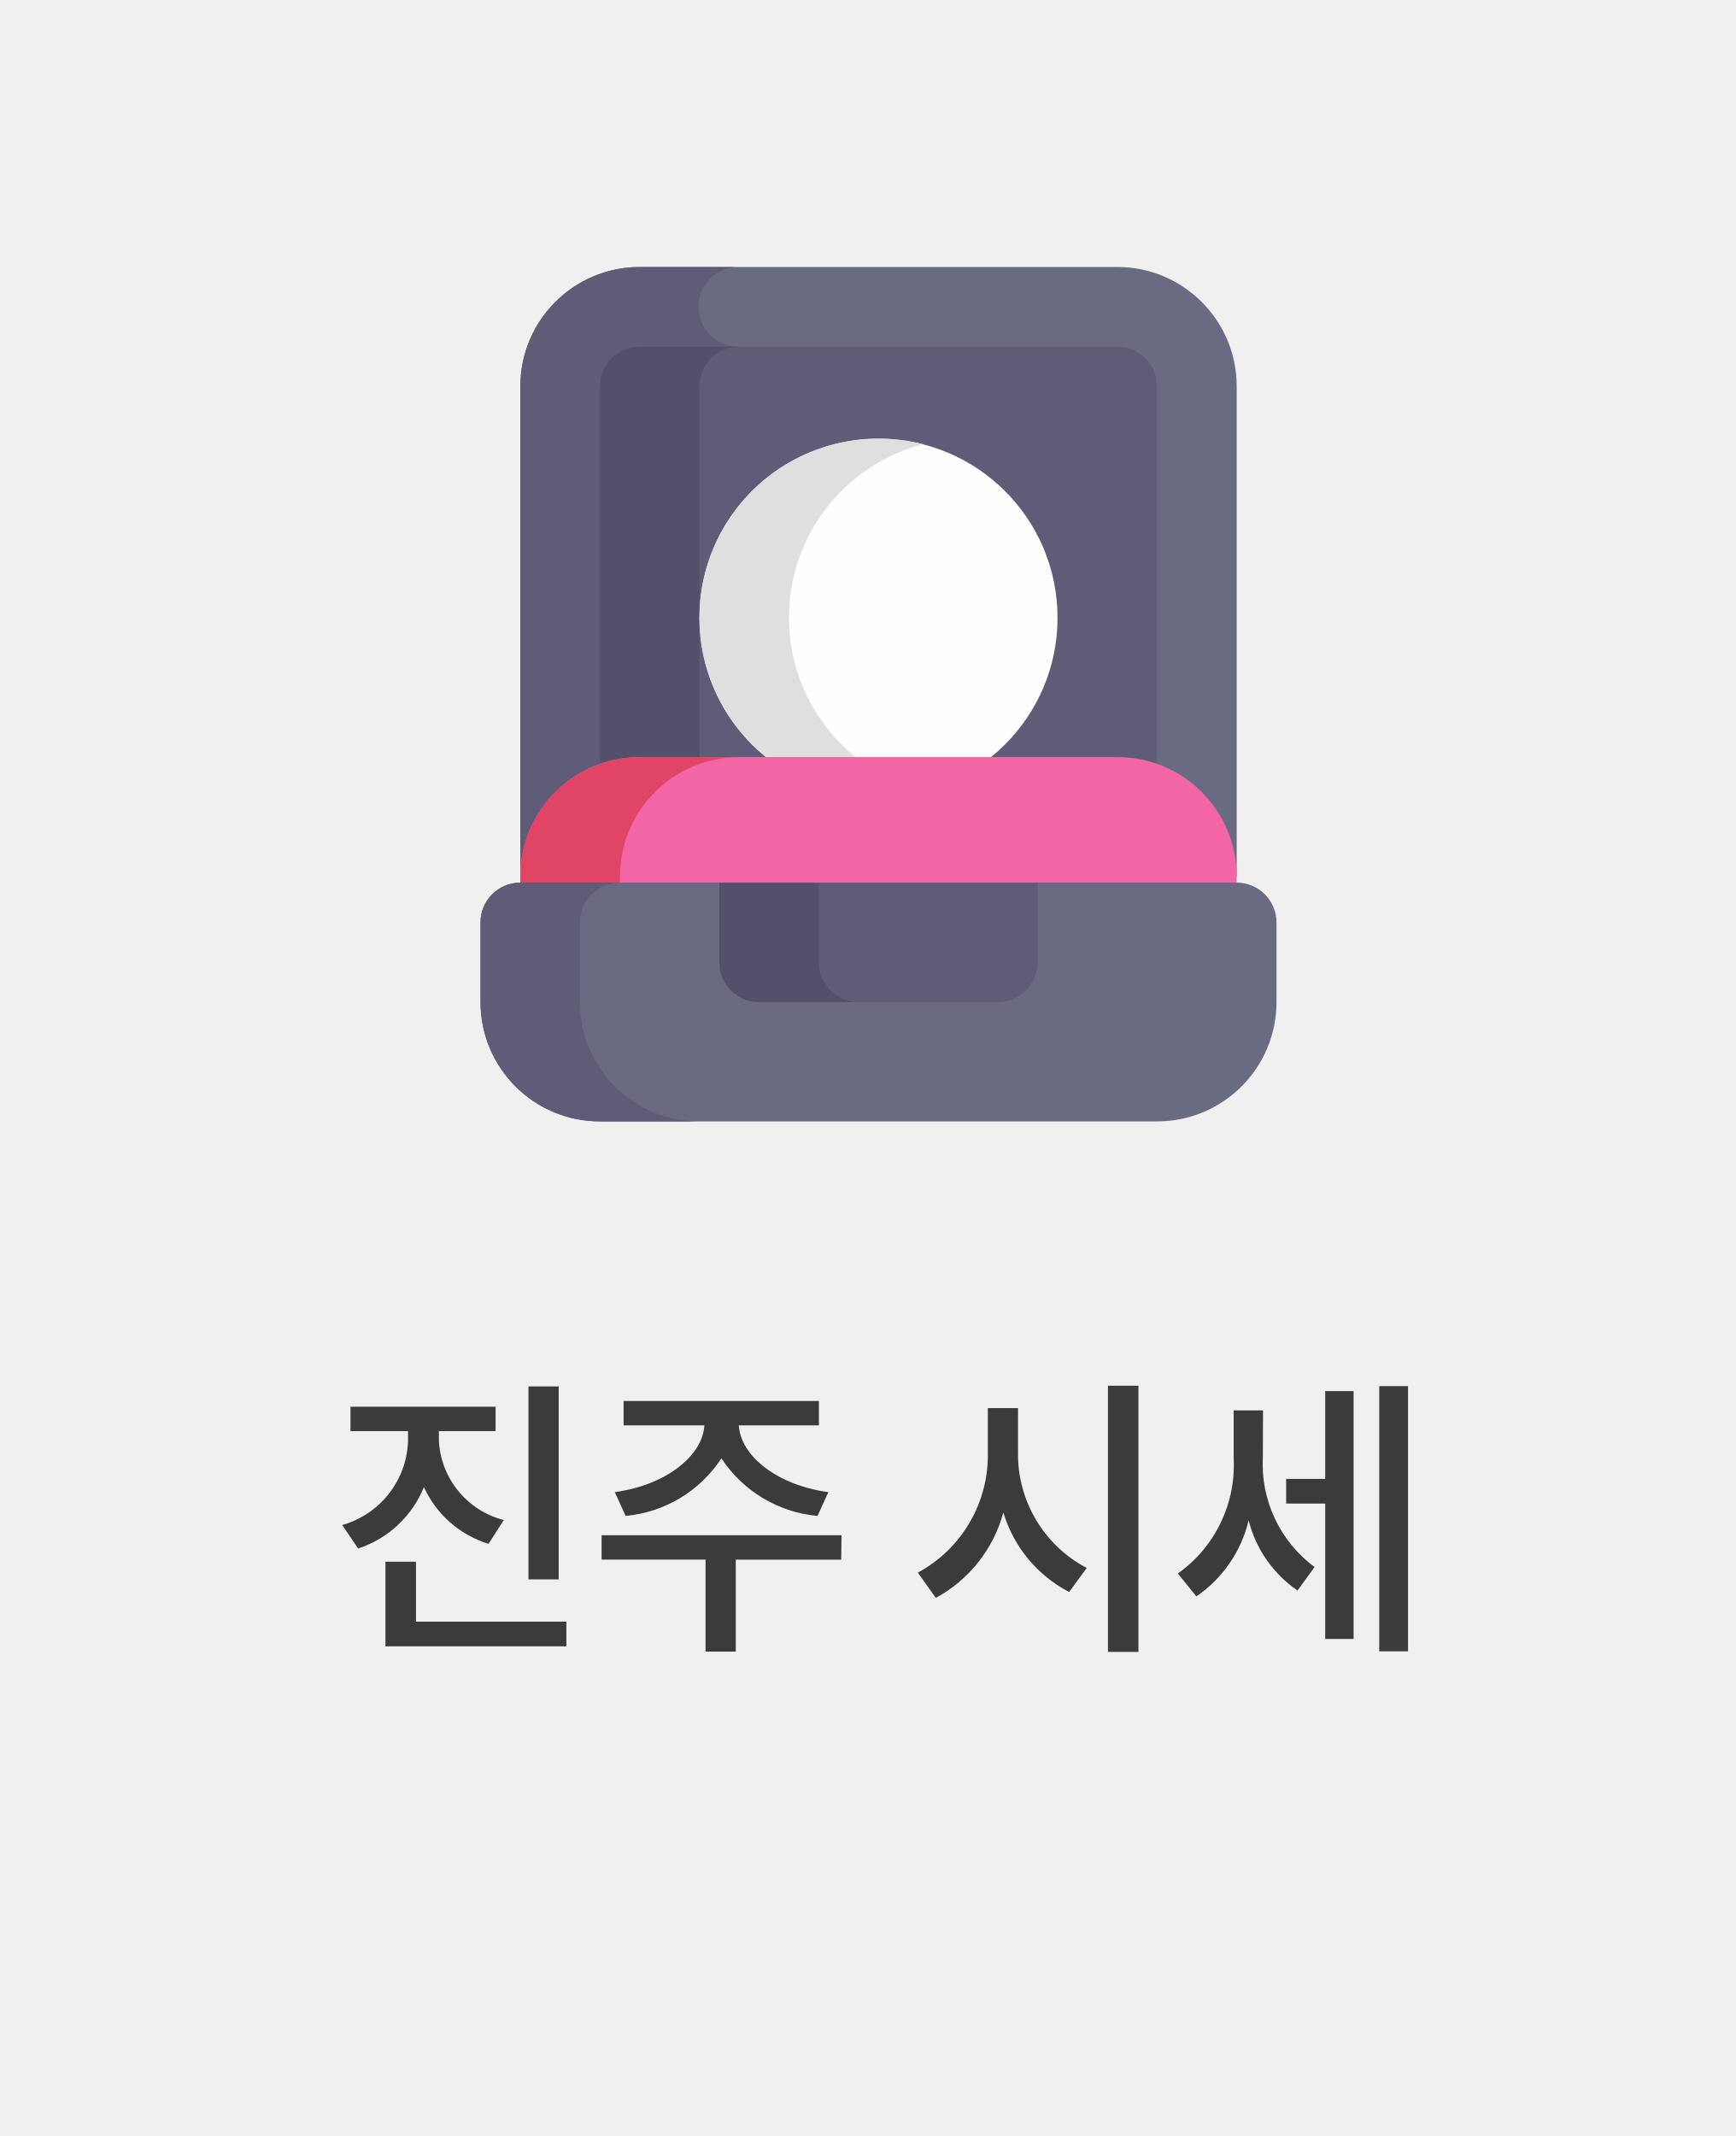
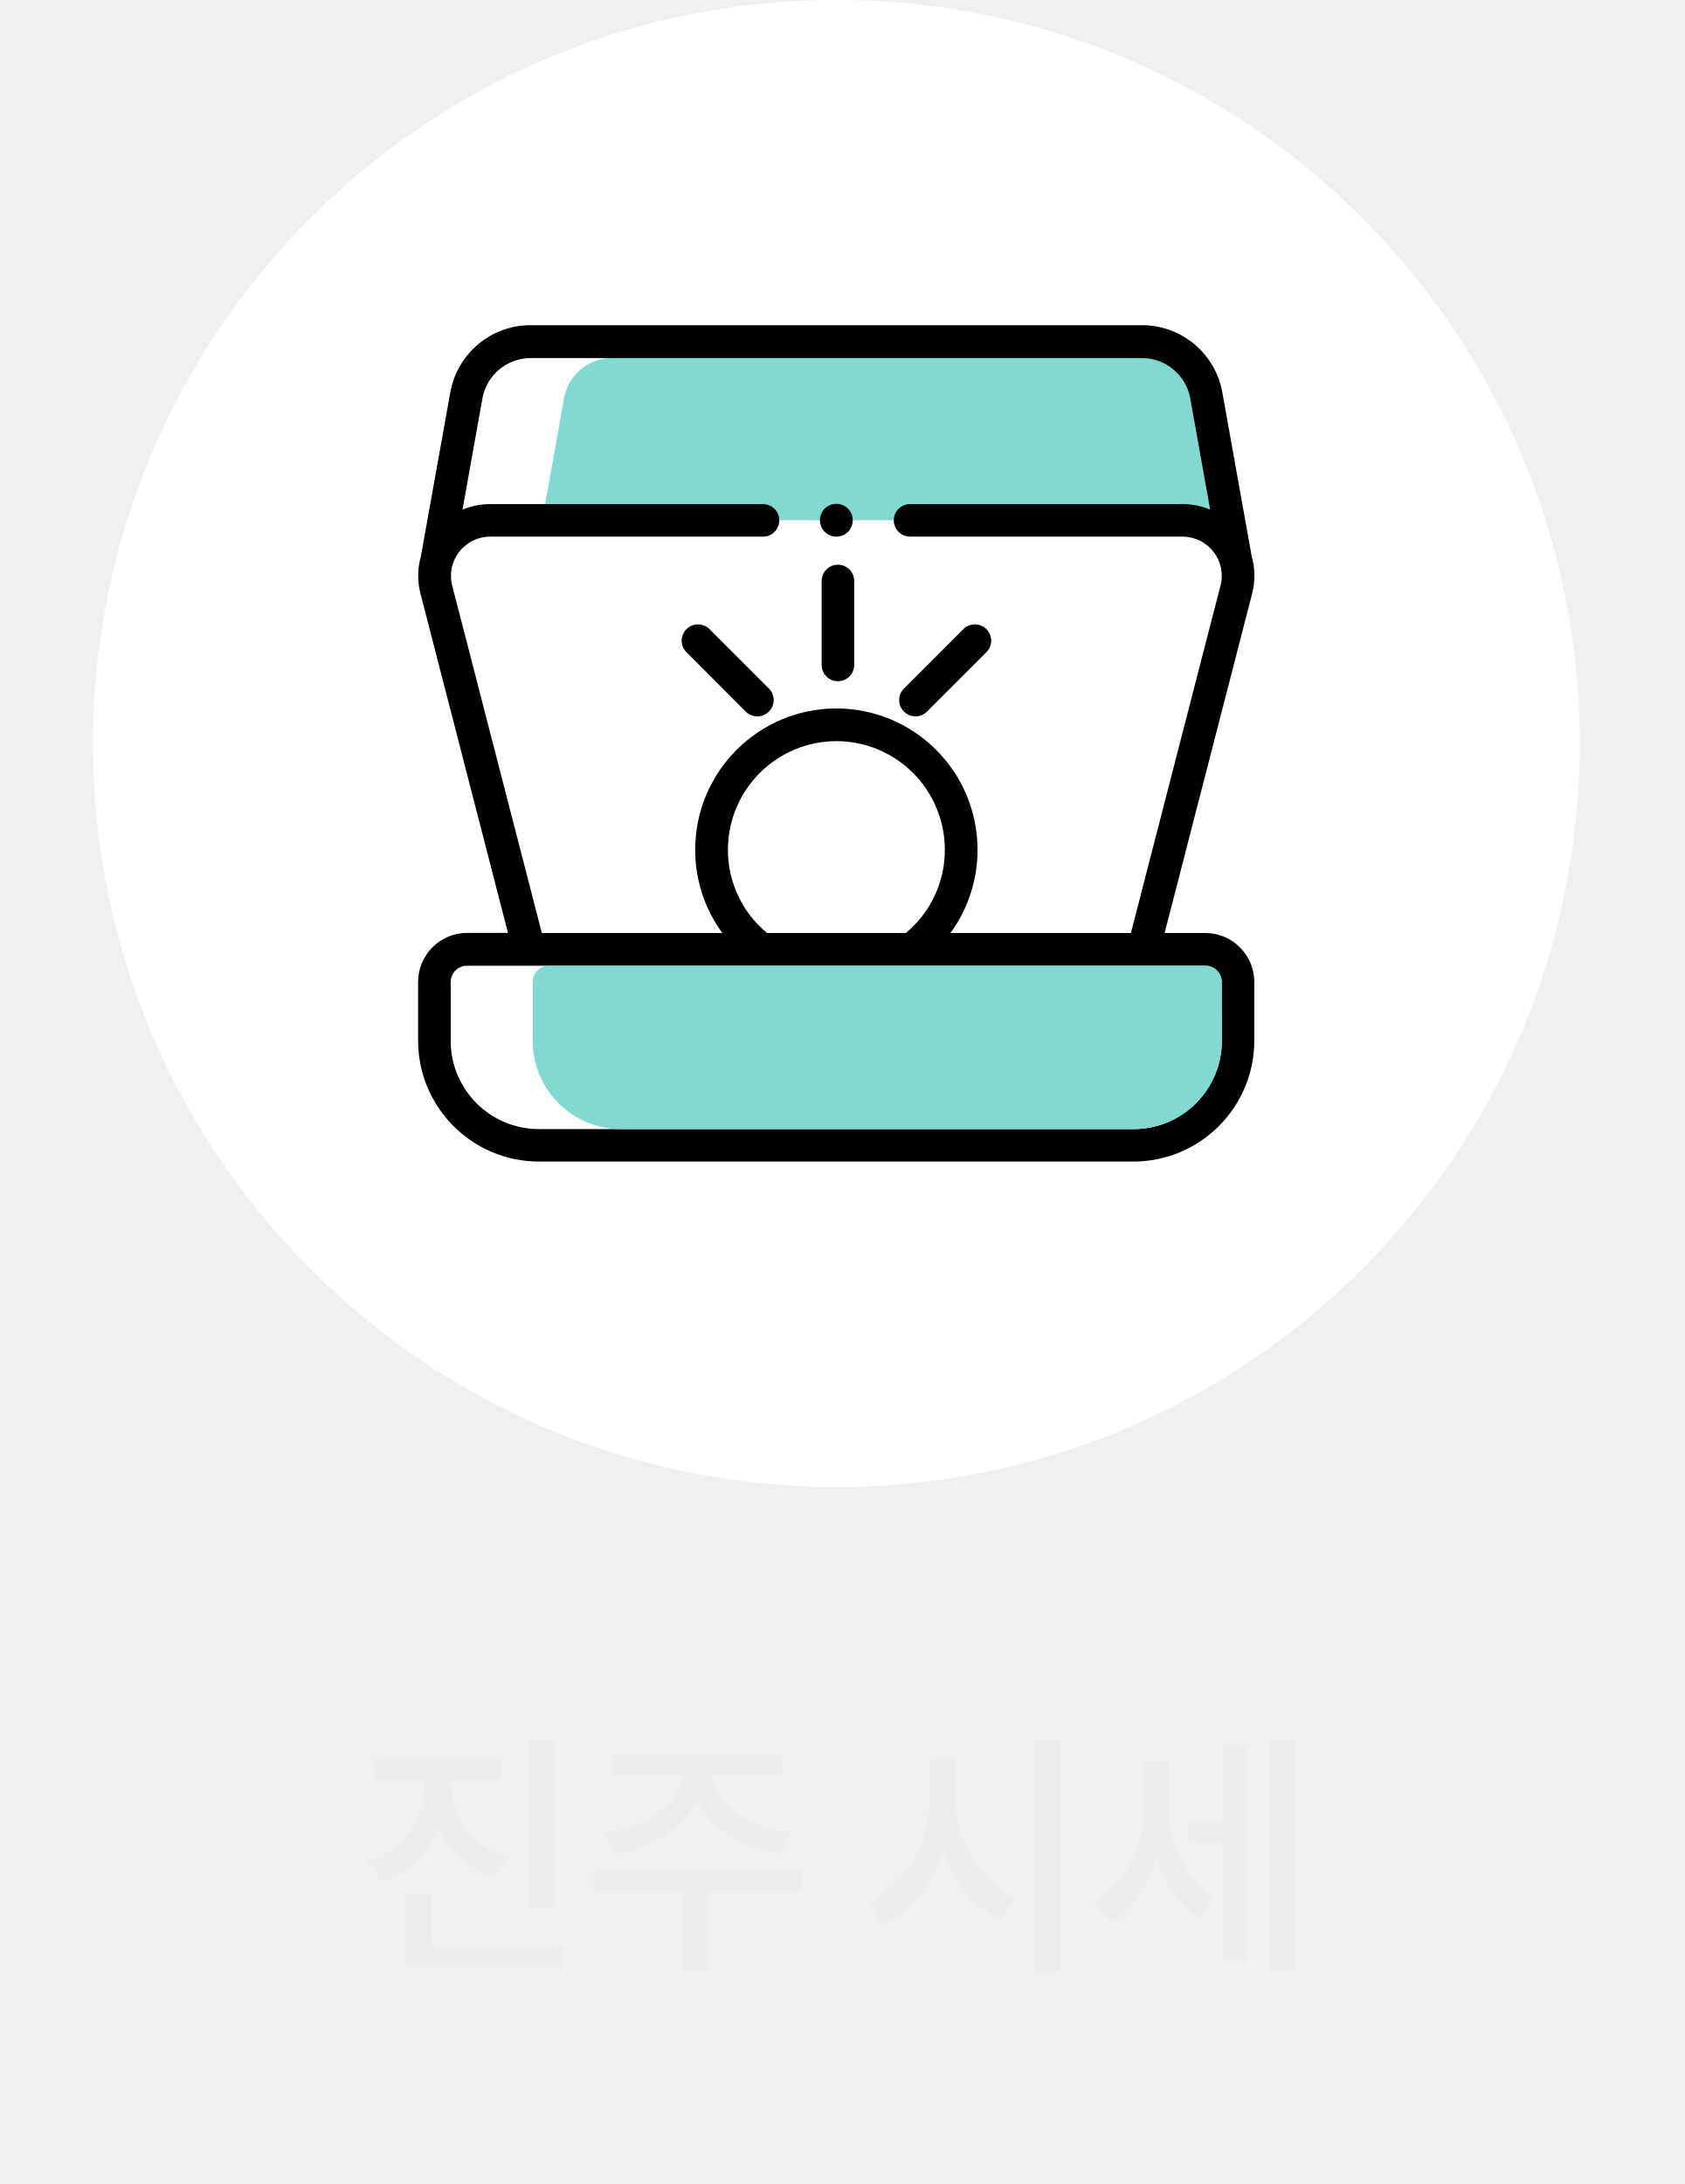
- <svg xmlns="http://www.w3.org/2000/svg" width="65" height="80" viewBox="0 0 65 80">
-   <g id="진주시세" transform="translate(-260 -454)">
-     <rect id="진주시세_영역" width="65" height="80" rx="20" transform="translate(260 454)" fill="#fff" opacity="0" />
-     <path id="패스_643" data-name="패스 643" d="M-12.073-9.075h-1.133v7.227h1.133ZM-14.13-4.07a3.239,3.239,0,0,1-2.431-2.97V-7.4h2.123v-.913h-5.434V-7.4h2.156v.363A3.388,3.388,0,0,1-20.18-3.883l.594.88a4,4,0,0,0,2.464-2.3A3.928,3.928,0,0,0-14.7-3.179ZM-17.419-.264V-2.508h-1.144V.66h6.776V-.264Zm7.854-3.96A4.814,4.814,0,0,0-5.979-6.38a4.836,4.836,0,0,0,3.6,2.156l.407-.891c-1.892-.253-3.289-1.342-3.355-2.5h3v-.913H-9.642v.913h3.025c-.066,1.155-1.463,2.244-3.355,2.5ZM-1.48-3.5h-8.987v.913h3.894V.858H-5.44V-2.585h3.949ZM5.131-8.261H4v1.628A5,5,0,0,1,1.38-2.1l.671.946a5.163,5.163,0,0,0,2.53-3.2A4.959,4.959,0,0,0,7.045-1.375l.66-.9A4.812,4.812,0,0,1,5.131-6.633ZM8.5-9.1V.869H9.641V-9.1Zm5.808.924h-1.1V-6.38a4.969,4.969,0,0,1-2.09,4.312l.693.858a4.787,4.787,0,0,0,1.958-2.849A4.531,4.531,0,0,0,15.6-1.43l.638-.88a4.8,4.8,0,0,1-1.936-4.125ZM16.637-5.61H15.174v.924h1.463V.385H17.7V-8.9H16.637Zm2.024-3.476V.847h1.078V-9.086Z" transform="translate(293 515)" fill="#3b3b3b" />
-     <g id="진주아이콘" transform="translate(-102.578 263.881)">
-       <g id="그룹_121" data-name="그룹 121">
-         <path id="패스_326" data-name="패스 326" d="M404.426,200.119H386.54a4.472,4.472,0,0,0-4.472,4.472v18.354H408.9V204.591A4.472,4.472,0,0,0,404.426,200.119Z" fill="#6b6a83" />
-       </g>
-       <g id="그룹_122" data-name="그룹 122">
-         <path id="패스_327" data-name="패스 327" d="M390.267,203.1a1.491,1.491,0,1,1,0-2.981H386.54a4.472,4.472,0,0,0-4.472,4.472v18.354h8.2Z" fill="#5f5c77" />
-       </g>
-       <g id="그룹_123" data-name="그룹 123">
-         <path id="패스_328" data-name="패스 328" d="M385.049,222.945V204.591a1.493,1.493,0,0,1,1.491-1.491h17.886a1.493,1.493,0,0,1,1.49,1.491v18.354Z" fill="#5f5c77" />
-       </g>
-       <g id="그룹_124" data-name="그룹 124">
-         <path id="패스_329" data-name="패스 329" d="M390.267,203.1H386.54a1.492,1.492,0,0,0-1.491,1.491v18.354h3.726V204.591A1.493,1.493,0,0,1,390.267,203.1Z" fill="#52506a" />
-       </g>
-       <g id="그룹_125" data-name="그룹 125">
-         <path id="패스_330" data-name="패스 330" d="M395.482,206.55a6.707,6.707,0,1,1-6.707,6.707A6.707,6.707,0,0,1,395.482,206.55Z" fill="#fefefe" />
-       </g>
-       <g id="그룹_126" data-name="그룹 126">
-         <path id="패스_331" data-name="패스 331" d="M392.129,213.257a6.711,6.711,0,0,1,5.031-6.5,6.708,6.708,0,1,0,0,12.992,6.71,6.71,0,0,1-5.031-6.5Z" fill="#dfdfdf" />
-       </g>
-       <g id="그룹_127" data-name="그룹 127">
-         <path id="패스_332" data-name="패스 332" d="M404.426,218.474H386.54a4.472,4.472,0,0,0-4.472,4.471v1.722H408.9v-1.722A4.471,4.471,0,0,0,404.426,218.474Z" fill="#f266a5" />
-       </g>
-       <g id="그룹_128" data-name="그룹 128">
-         <path id="패스_333" data-name="패스 333" d="M390.267,218.474H386.54a4.472,4.472,0,0,0-4.472,4.471v1.722H385.8v-1.722A4.471,4.471,0,0,1,390.267,218.474Z" fill="#e04565" />
-       </g>
-       <g id="그룹_129" data-name="그룹 129">
-         <path id="패스_334" data-name="패스 334" d="M405.916,232.119H385.049a4.471,4.471,0,0,1-4.471-4.471v-2.981a1.491,1.491,0,0,1,1.49-1.491H408.9a1.492,1.492,0,0,1,1.491,1.491v2.981a4.472,4.472,0,0,1-4.472,4.471Z" fill="#6b6a83" />
-       </g>
-       <g id="그룹_130" data-name="그룹 130">
-         <path id="패스_335" data-name="패스 335" d="M384.3,227.648v-2.981a1.492,1.492,0,0,1,1.491-1.491h-3.727a1.491,1.491,0,0,0-1.49,1.491v2.981a4.471,4.471,0,0,0,4.471,4.471h3.726A4.472,4.472,0,0,1,384.3,227.648Z" fill="#5f5c77" />
-       </g>
-       <g id="그룹_131" data-name="그룹 131">
-         <path id="패스_336" data-name="패스 336" d="M399.954,227.648h-8.943a1.491,1.491,0,0,1-1.491-1.491v-2.981h11.925v2.981A1.491,1.491,0,0,1,399.954,227.648Z" fill="#5f5c77" />
-       </g>
-       <g id="그룹_132" data-name="그룹 132">
-         <path id="패스_337" data-name="패스 337" d="M393.247,226.157v-2.98H389.52v2.98a1.491,1.491,0,0,0,1.492,1.491h3.726A1.491,1.491,0,0,1,393.247,226.157Z" fill="#52506a" />
-       </g>
+ <svg xmlns="http://www.w3.org/2000/svg" width="72.5" height="94" viewBox="0 0 72.5 94">
+   <defs>
+     <style>.a{fill:none;opacity:0.5;}.b{fill:#ececec;}.c{fill:#fff;}.d{fill:#82d9d0;}</style>
+   </defs>
+   <g transform="translate(-269 -462)">
+     <rect class="a" width="72.5" height="94" transform="translate(269 462)" />
+     <path class="b" d="M-12.073-9.075h-1.133v7.227h1.133ZM-14.13-4.07a3.239,3.239,0,0,1-2.431-2.97V-7.4h2.123v-.913h-5.434V-7.4h2.156v.363A3.388,3.388,0,0,1-20.18-3.883l.594.88a4,4,0,0,0,2.464-2.3A3.928,3.928,0,0,0-14.7-3.179ZM-17.419-.264V-2.508h-1.144V.66h6.776V-.264Zm7.854-3.96A4.814,4.814,0,0,0-5.979-6.38a4.836,4.836,0,0,0,3.6,2.156l.407-.891c-1.892-.253-3.289-1.342-3.355-2.5h3v-.913H-9.642v.913h3.025c-.066,1.155-1.463,2.244-3.355,2.5ZM-1.48-3.5h-8.987v.913h3.894V.858H-5.44V-2.585h3.949ZM5.131-8.261H4v1.628A5,5,0,0,1,1.38-2.1l.671.946a5.163,5.163,0,0,0,2.53-3.2A4.959,4.959,0,0,0,7.045-1.375l.66-.9A4.812,4.812,0,0,1,5.131-6.633ZM8.5-9.1V.869H9.641V-9.1Zm5.808.924h-1.1V-6.38a4.969,4.969,0,0,1-2.09,4.312l.693.858a4.787,4.787,0,0,0,1.958-2.849A4.531,4.531,0,0,0,15.6-1.43l.638-.88a4.8,4.8,0,0,1-1.936-4.125ZM16.637-5.61H15.174v.924h1.463V.385H17.7V-8.9H16.637Zm2.024-3.476V.847h1.078V-9.086Z" transform="translate(305 546)" />
+     <g transform="translate(924.115 242.876)">
+       <circle class="c" cx="32" cy="32" r="32" transform="translate(-651.115 219.124)" />
+       <path class="d" d="M-615.943,240.815h12.875l-.814-4.547a2.11,2.11,0,0,0-2.077-1.738h-22.8a2.11,2.11,0,0,0-2.077,1.738l-.814,4.547v.7h29.127v-.7Zm-3.175,0h0Z" />
+       <path d="M-619.115,242.221a.708.708,0,0,0,.5-.206.712.712,0,0,0,.206-.5.712.712,0,0,0-.206-.5.708.708,0,0,0-.5-.206.706.706,0,0,0-.5.206.708.708,0,0,0-.206.5.708.708,0,0,0,.206.5A.706.706,0,0,0-619.115,242.221Z" />
+       <path d="M-619.047,243.429a.7.7,0,0,0-.7.7v3.615a.7.7,0,0,0,.7.7.7.7,0,0,0,.7-.7v-3.615A.7.7,0,0,0-619.047,243.429Z" />
+       <path d="M-615.708,249.957a.7.7,0,0,0,.495-.206l2.557-2.556a.7.7,0,0,0,0-.992.7.7,0,0,0-.993,0l-2.555,2.556a.7.7,0,0,0,0,.992A.7.7,0,0,0-615.708,249.957Z" />
+       <path d="M-623.018,249.751a.7.7,0,0,0,.5.206.7.7,0,0,0,.5-.206.7.7,0,0,0,0-.992l-2.556-2.556a.7.7,0,0,0-.992,0,.7.7,0,0,0,0,.992Z" />
+       <path d="M-603.225,259.28h-1.759l3.765-14.6a3.069,3.069,0,0,0-.019-1.62l-1.26-7.04a3.513,3.513,0,0,0-3.461-2.9h-26.314a3.511,3.511,0,0,0-3.46,2.9L-637,243.077a3.081,3.081,0,0,0-.015,1.6l3.766,14.6h-1.76a2.113,2.113,0,0,0-2.109,2.11v2.531a5.208,5.208,0,0,0,5.2,5.2h25.594a5.209,5.209,0,0,0,5.2-5.2V261.39A2.113,2.113,0,0,0-603.225,259.28Zm-32.425-14.95a1.675,1.675,0,0,1,.3-1.454,1.677,1.677,0,0,1,1.334-.655h11.745a.7.7,0,0,0,.7-.7.7.7,0,0,0-.7-.7h-11.745a3.1,3.1,0,0,0-1.19.236l.856-4.783a2.11,2.11,0,0,1,2.077-1.738h26.314a2.11,2.11,0,0,1,2.077,1.738l.856,4.782a3.116,3.116,0,0,0-1.189-.235h-11.727a.7.7,0,0,0-.7.7.7.7,0,0,0,.7.7h11.727a1.681,1.681,0,0,1,1.335.654,1.677,1.677,0,0,1,.3,1.455l-3.855,14.95h-7.77a6.029,6.029,0,0,0,1.167-3.588,6.084,6.084,0,0,0-6.076-6.076,6.083,6.083,0,0,0-6.076,6.076,6.028,6.028,0,0,0,1.167,3.588h-7.769Zm21.205,11.362a4.628,4.628,0,0,1-1.679,3.588H-622.1a4.626,4.626,0,0,1-1.681-3.588h0a4.676,4.676,0,0,1,4.671-4.669A4.675,4.675,0,0,1-614.445,255.692Zm11.924,8.229a3.8,3.8,0,0,1-3.8,3.8h-25.594a3.8,3.8,0,0,1-3.8-3.8V261.39a.7.7,0,0,1,.7-.7h31.781a.7.7,0,0,1,.7.7Z" />
+       <path class="d" d="M-602.521,263.921V261.39a.7.7,0,0,0-.7-.7h-28.264a.7.7,0,0,0-.7.7v2.531a3.8,3.8,0,0,0,3.8,3.8h22.078A3.8,3.8,0,0,0-602.521,263.921Z" />
    </g>
  </g>
</svg>
